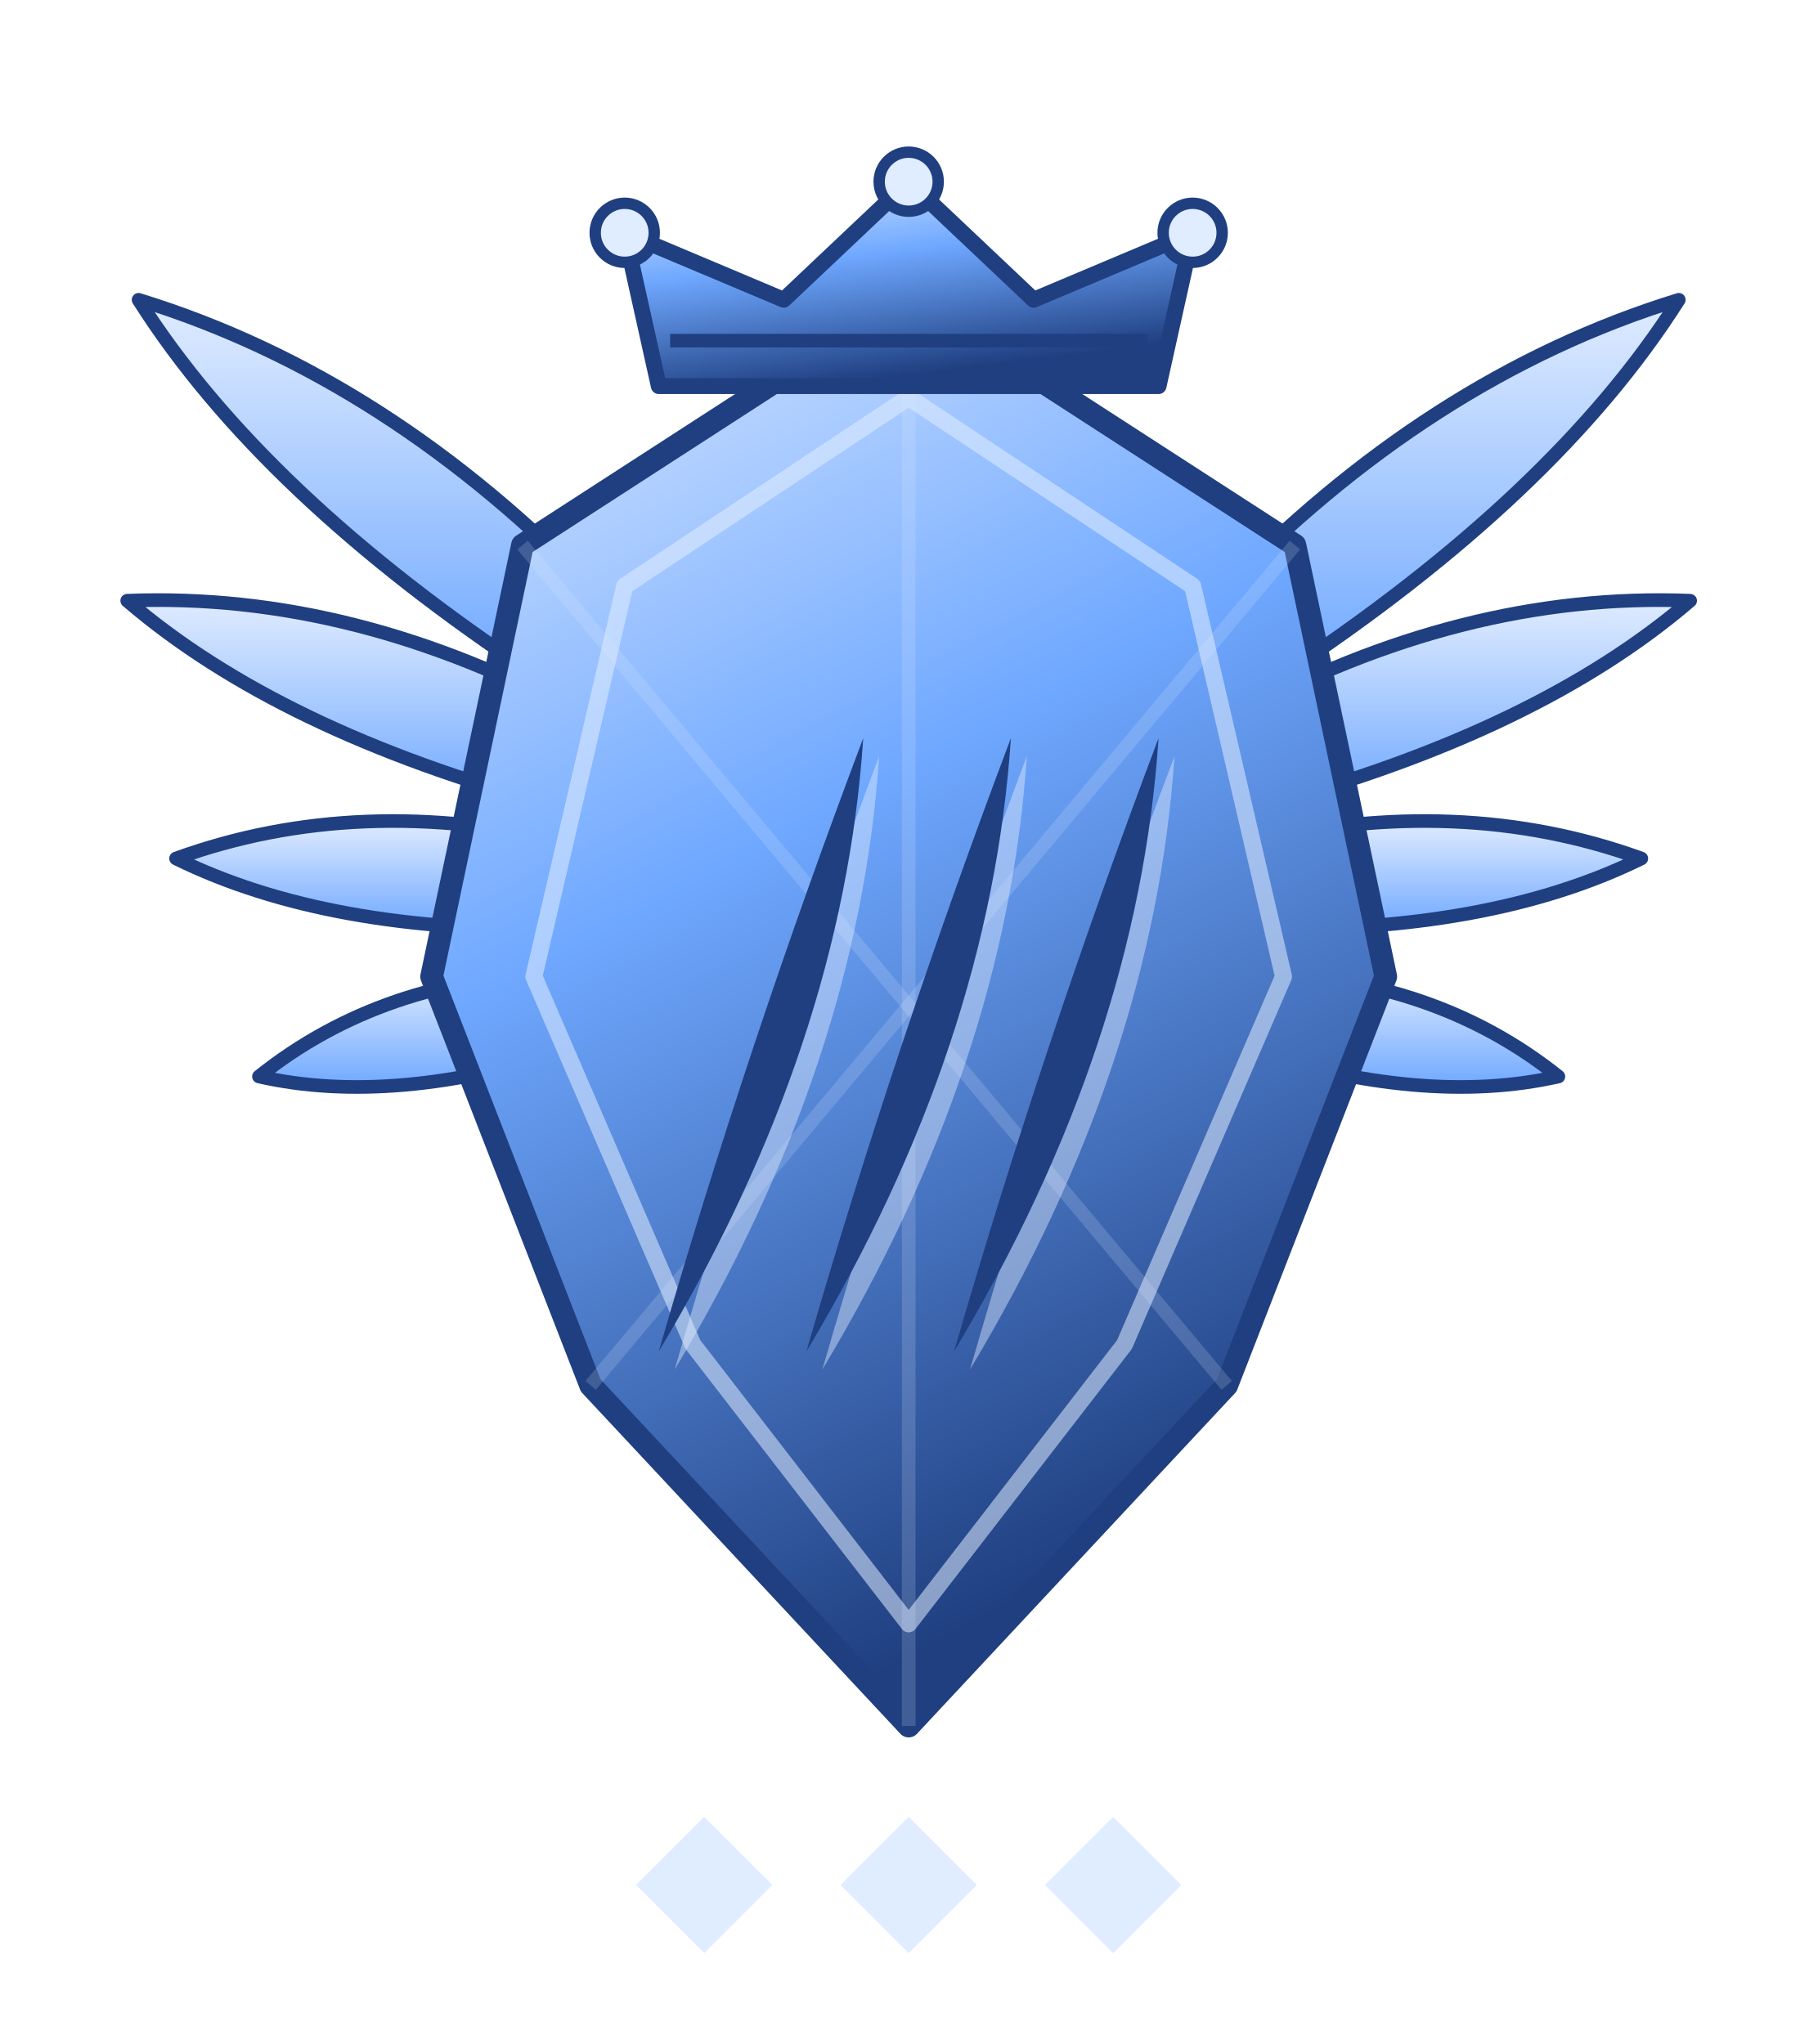
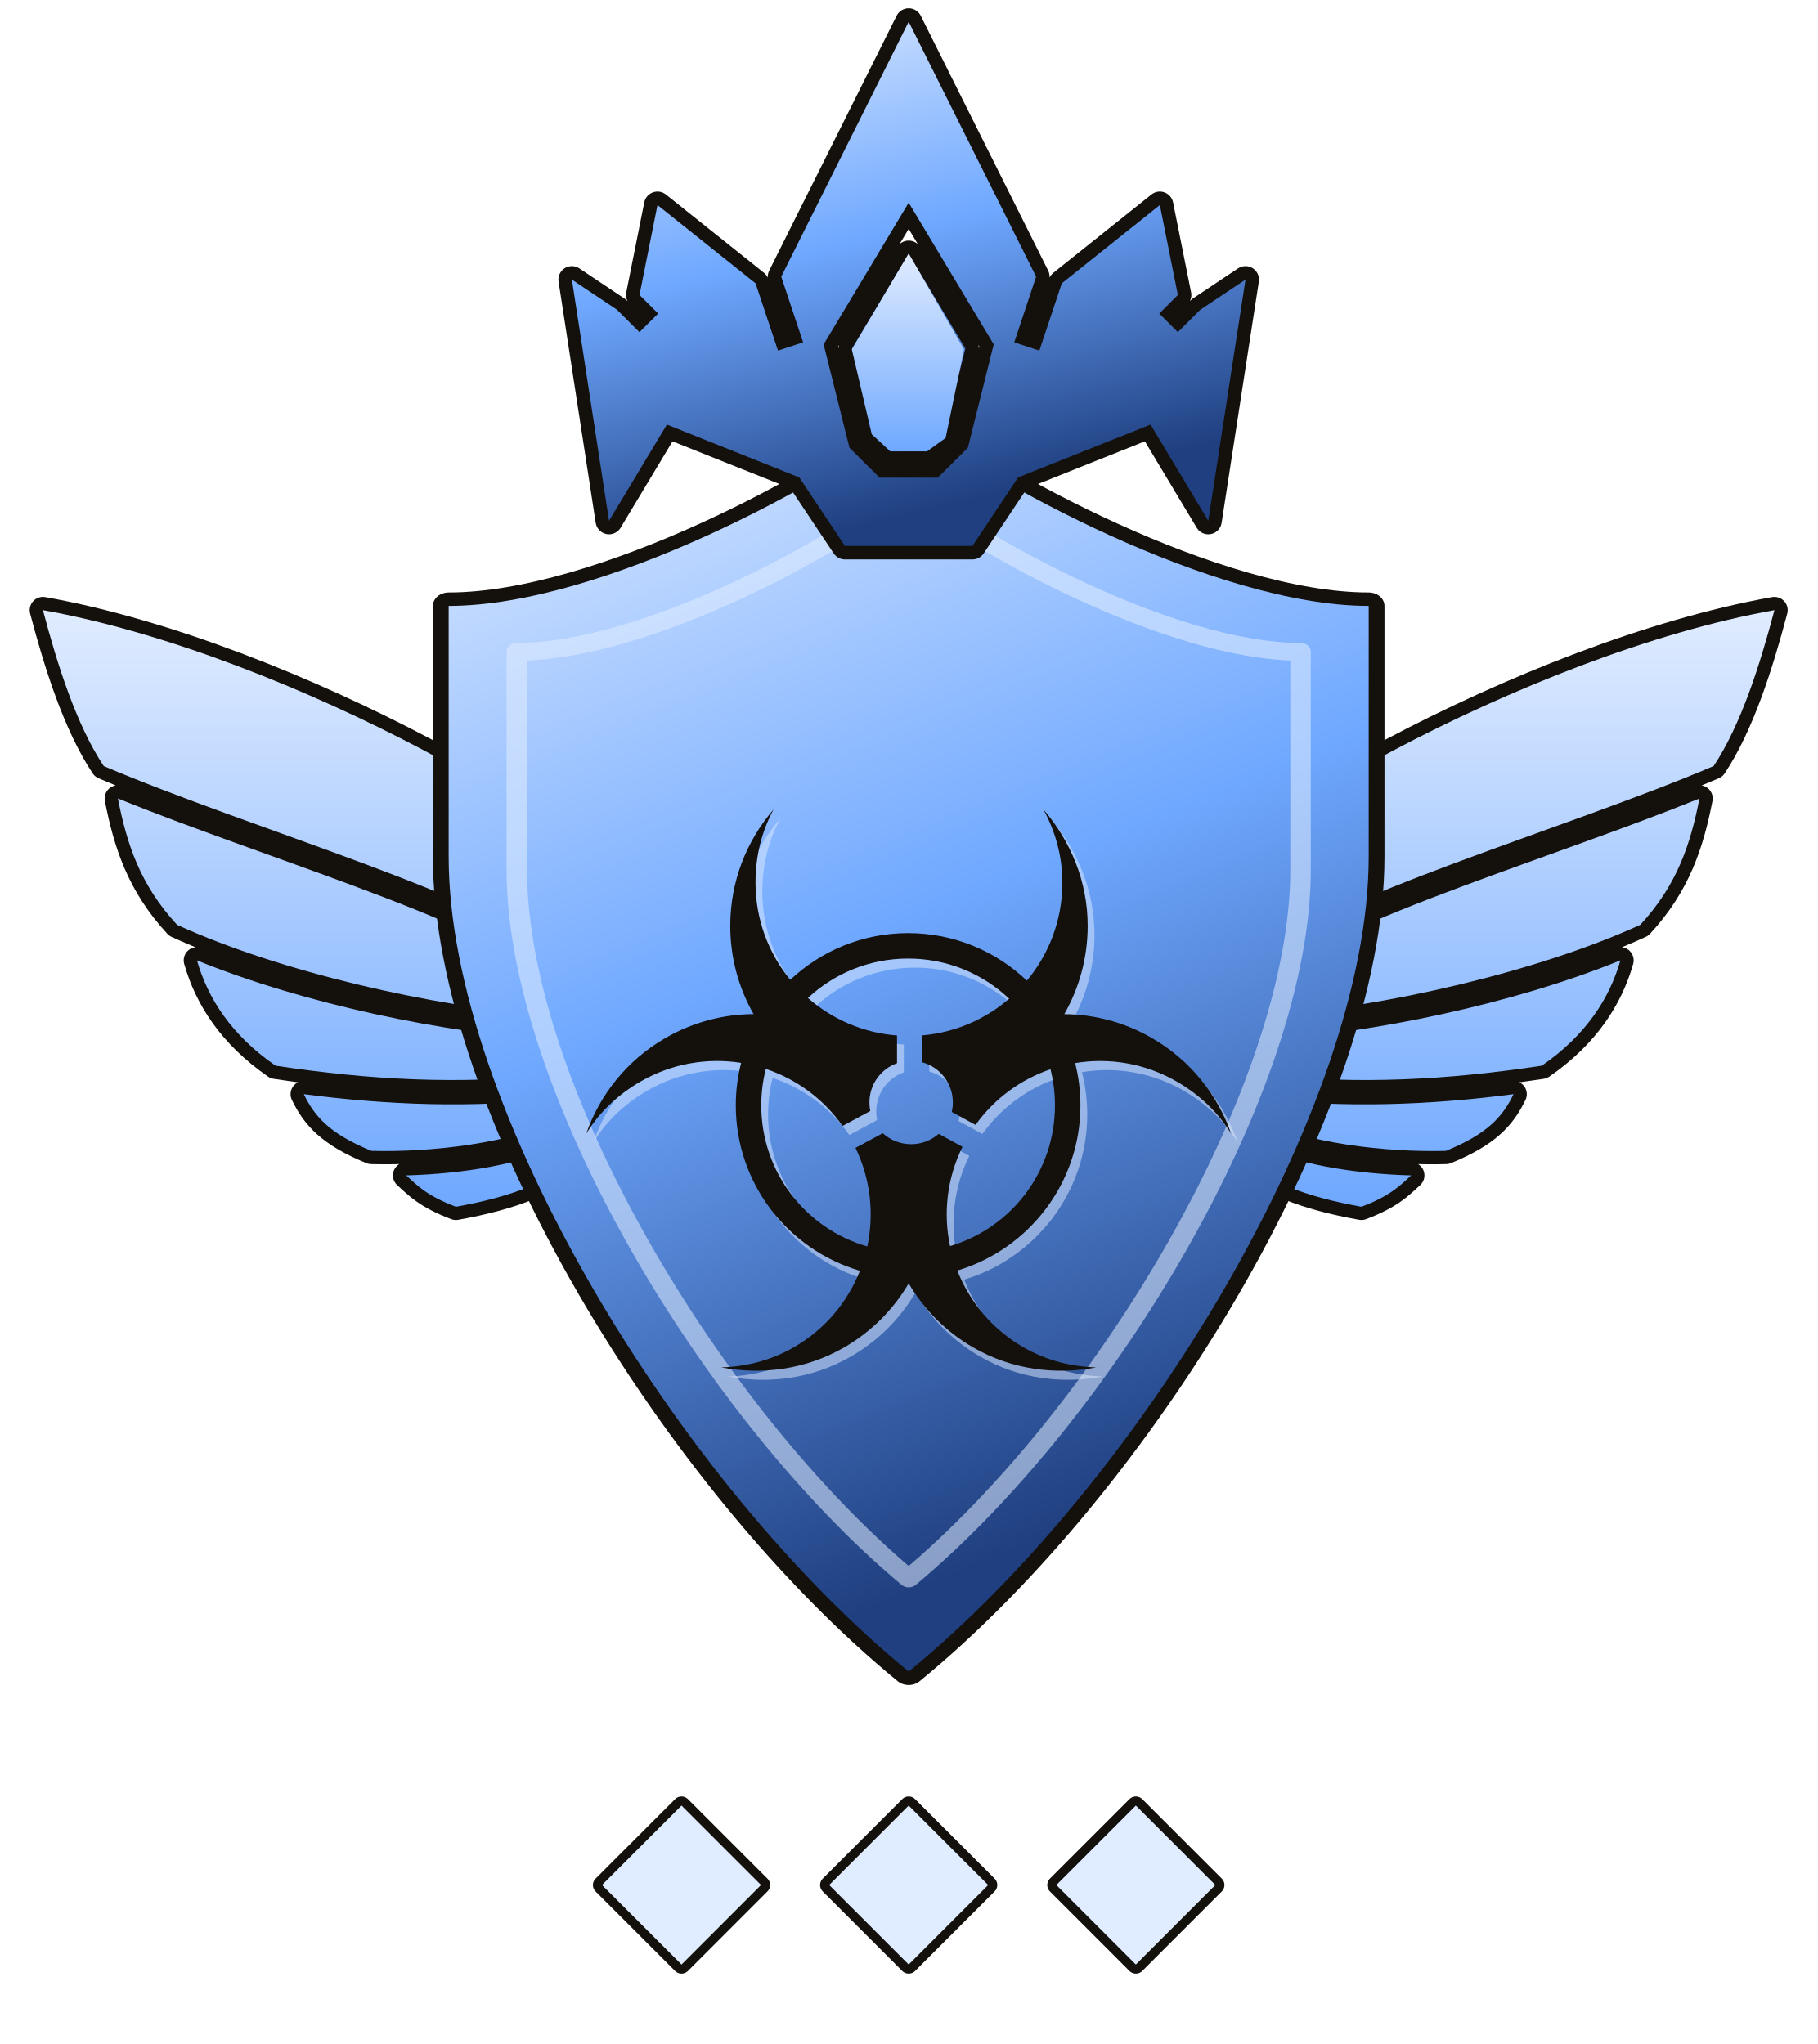
<svg xmlns="http://www.w3.org/2000/svg" viewBox="0 0 160 180" width="160" height="180" role="img" aria-label="Diamond I">
  <defs>
-     <linearGradient id="mdiamond2" x1="0" y1="0" x2="0.35" y2="1">
+     <linearGradient id="mdiamond2" x1="0" y1="0" x2="0.3" y2="1">
      <stop offset="0" stop-color="#e0ecff" />
-       <stop offset="0.45" stop-color="#6fa8ff" />
+       <stop offset="0.5" stop-color="#6fa8ff" />
      <stop offset="1" stop-color="#1f3f80" />
    </linearGradient>
    <linearGradient id="wdiamond2" x1="0" y1="0" x2="0" y2="1">
      <stop offset="0" stop-color="#e0ecff" />
      <stop offset="1" stop-color="#6fa8ff" />
    </linearGradient>
-     <radialGradient id="hdiamond2" cx="0.5" cy="0.48" r="0.5">
-       <stop offset="0.55" stop-color="#6fa8ff" stop-opacity="0.55" />
+     <radialGradient id="rdiamond2" cx="0.5" cy="0.5" r="0.5">
+       <stop offset="0.35" stop-color="#e0ecff" />
+       <stop offset="1" stop-color="#6fa8ff" />
+     </radialGradient>
+     <radialGradient id="hdiamond2" cx="0.5" cy="0.5" r="0.5">
+       <stop offset="0.2" stop-color="#6fa8ff" stop-opacity="0.6" />
      <stop offset="1" stop-color="#6fa8ff" stop-opacity="0" />
    </radialGradient>
  </defs>
-   <path d="M49.3 85.7 Q33.7 86.1 22.8 94.8 Q34.7 97.5 50.7 92.3 Z" fill="url(#wdiamond2)" stroke="#1f3f80" stroke-width="1.2" stroke-linejoin="round" />
-   <path d="M50.3 74.2 Q31.5 69.8 15.5 75.6 Q28.9 82.2 49.7 81.8 Z" fill="url(#wdiamond2)" stroke="#1f3f80" stroke-width="1.2" stroke-linejoin="round" />
-   <path d="M51.4 63.1 Q31.3 52.1 11.2 52.9 Q24.6 64.4 48.6 70.9 Z" fill="url(#wdiamond2)" stroke="#1f3f80" stroke-width="1.2" stroke-linejoin="round" />
-   <path d="M52.8 52.5 Q34.3 33.2 12.2 26.4 Q23.1 43.6 47.2 59.5 Z" fill="url(#wdiamond2)" stroke="#1f3f80" stroke-width="1.2" stroke-linejoin="round" />
-   <path d="M110.7 85.7 Q126.3 86.1 137.2 94.8 Q125.3 97.5 109.3 92.3 Z" fill="url(#wdiamond2)" stroke="#1f3f80" stroke-width="1.2" stroke-linejoin="round" />
-   <path d="M109.7 74.2 Q128.5 69.8 144.5 75.6 Q131.1 82.2 110.3 81.8 Z" fill="url(#wdiamond2)" stroke="#1f3f80" stroke-width="1.2" stroke-linejoin="round" />
-   <path d="M108.6 63.1 Q128.7 52.1 148.8 52.9 Q135.4 64.4 111.4 70.9 Z" fill="url(#wdiamond2)" stroke="#1f3f80" stroke-width="1.2" stroke-linejoin="round" />
-   <path d="M107.2 52.5 Q125.7 33.2 147.8 26.4 Q136.9 43.6 112.8 59.5 Z" fill="url(#wdiamond2)" stroke="#1f3f80" stroke-width="1.2" stroke-linejoin="round" />
-   <polygon points="80,26 114,48 122,86 108,122 80,152 52,122 38,86 46,48" fill="url(#mdiamond2)" stroke="#1f3f80" stroke-width="2" stroke-linejoin="round" />
-   <polygon points="80,35 105,51.6 113,86 99,118.4 80,143 61,118.4 47,86 55,51.6" fill="none" stroke="#e0ecff" stroke-opacity="0.55" stroke-width="1.5" stroke-linejoin="round" />
-   <line x1="80" y1="26" x2="80" y2="152" stroke="#e0ecff" stroke-opacity="0.18" stroke-width="1.2" />
-   <line x1="46" y1="48" x2="108" y2="122" stroke="#e0ecff" stroke-opacity="0.18" stroke-width="1.2" />
-   <line x1="114" y1="48" x2="52" y2="122" stroke="#e0ecff" stroke-opacity="0.18" stroke-width="1.2" />
-   <polygon points="58,34 55,20.5 69,26.4 80,16 91,26.4 105,20.5 102,34" fill="url(#mdiamond2)" stroke="#1f3f80" stroke-width="1.4" stroke-linejoin="round" />
-   <line x1="59" y1="30" x2="101" y2="30" stroke="#1f3f80" stroke-width="1.2" />
-   <circle cx="55" cy="20.5" r="2.6" fill="#e0ecff" stroke="#1f3f80" stroke-width="1" />
-   <circle cx="80" cy="16" r="2.6" fill="#e0ecff" stroke="#1f3f80" stroke-width="1" />
-   <circle cx="105" cy="20.5" r="2.6" fill="#e0ecff" stroke="#1f3f80" stroke-width="1" />
-   <path d="M76 65 Q74.2 92 58 119 Q65.8 92 76 65 Z" fill="#e0ecff" fill-opacity="0.45" transform="translate(1.4 1.6)" />
-   <path d="M76 65 Q74.2 92 58 119 Q65.8 92 76 65 Z" fill="#1f3f80" />
-   <path d="M89 65 Q87.2 92 71 119 Q78.8 92 89 65 Z" fill="#e0ecff" fill-opacity="0.45" transform="translate(1.4 1.6)" />
-   <path d="M89 65 Q87.2 92 71 119 Q78.8 92 89 65 Z" fill="#1f3f80" />
-   <path d="M102 65 Q100.2 92 84 119 Q91.8 92 102 65 Z" fill="#e0ecff" fill-opacity="0.45" transform="translate(1.4 1.6)" />
-   <path d="M102 65 Q100.2 92 84 119 Q91.8 92 102 65 Z" fill="#1f3f80" />
-   <polygon points="62,160 68,166 62,172 56,166" fill="#e0ecff" />
-   <polygon points="80,160 86,166 80,172 74,166" fill="#e0ecff" />
-   <polygon points="98,160 104,166 98,172 92,166" fill="#e0ecff" />
+   <path transform="translate(31.5 80) scale(-0.12 0.12) translate(-256 -256)" d="M487 37.1C396.4 53.23 292 95.28 207.5 140 163 163.6 124 187.8 95.39 209.2 81.08 220 69.36 230 60.93 238.6c-8.43 8.7-13.38 16.3-14.65 20.3-9.04 28.7-3.42 57.7 1.73 84.7 9.55 50.4-3.23 88.9-22.98 126.3 25.24-5.7 45.36-19.8 57-47 8.47-19.8 9.13-37 11.43-57.6 2.3-20.6 6.45-44.2 22.44-73.2l.2-.4.2-.4c8.8-12.6 26.2-22.2 50-33.4 23.7-11.2 53.6-23 86-35.1 63.8-23.8 137.2-48.7 190.1-71.3 20-30.1 34-74.24 44.6-114.4zm-55 138.2c-51.7 21-116.6 43.1-173.5 64.3-32.2 12-61.8 23.7-84.6 34.5-22.6 10.7-38.5 21.6-42.6 27.2-6.8 12.3-11.1 23.2-14 33.3 83.4-6.5 195.3-31.8 271.3-66.6 27.4-29.7 36.9-59.7 43.4-92.7zm-58 118.8c-79 32.2-182 53.3-260.8 58.6-.9 5-1.5 9.8-2 14.6-.4 3.5-.7 7.1-1.1 10.6 72.4 7.5 136.3 4 206.2-6.5 32.6-22.5 49.8-49.6 57.7-77.3zm-78.4 98.2c-62.3 8.1-121.6 10.2-187.6 3.4-.7 4.5-1.6 9-2.7 13.6 35.9 19.2 98.1 25.8 140.7 24.6 30.2-12.4 41.5-24.8 49.6-41.6zM99.78 426.7c-1.15 2.1-3.14 6.7-4.21 8.9 14.03 20.2 48.73 32.2 88.43 39.3 21.2-8 28.3-15.5 36.5-23-39.7-1.1-86.7-7.7-120.7-25.2z" fill="url(#wdiamond2)" stroke="#14100c" stroke-width="19.45" stroke-linejoin="round" paint-order="stroke" />
+   <path transform="translate(128.5 80) scale(0.12 0.12) translate(-256 -256)" d="M487 37.1C396.4 53.23 292 95.28 207.5 140 163 163.6 124 187.8 95.39 209.2 81.08 220 69.36 230 60.93 238.6c-8.43 8.7-13.38 16.3-14.65 20.3-9.04 28.7-3.42 57.7 1.73 84.7 9.55 50.4-3.23 88.9-22.98 126.3 25.24-5.7 45.36-19.8 57-47 8.47-19.8 9.13-37 11.43-57.6 2.3-20.6 6.45-44.2 22.44-73.2l.2-.4.2-.4c8.8-12.6 26.2-22.2 50-33.4 23.7-11.2 53.6-23 86-35.1 63.8-23.8 137.2-48.7 190.1-71.3 20-30.1 34-74.24 44.6-114.4zm-55 138.2c-51.7 21-116.6 43.1-173.5 64.3-32.2 12-61.8 23.7-84.6 34.5-22.6 10.7-38.5 21.6-42.6 27.2-6.8 12.3-11.1 23.2-14 33.3 83.4-6.5 195.3-31.8 271.3-66.6 27.4-29.7 36.9-59.7 43.4-92.7zm-58 118.8c-79 32.2-182 53.3-260.8 58.6-.9 5-1.5 9.8-2 14.6-.4 3.5-.7 7.1-1.1 10.6 72.4 7.5 136.3 4 206.2-6.5 32.6-22.5 49.8-49.6 57.7-77.3zm-78.4 98.2c-62.3 8.1-121.6 10.2-187.6 3.4-.7 4.5-1.6 9-2.7 13.6 35.9 19.2 98.1 25.8 140.7 24.6 30.2-12.4 41.5-24.8 49.6-41.6zM99.78 426.7c-1.15 2.1-3.14 6.7-4.21 8.9 14.03 20.2 48.73 32.2 88.43 39.3 21.2-8 28.3-15.5 36.5-23-39.7-1.1-86.7-7.7-120.7-25.2z" fill="url(#wdiamond2)" stroke="#14100c" stroke-width="19.45" stroke-linejoin="round" paint-order="stroke" />
+   <path transform="translate(80 92) scale(0.27 0.23) translate(-256 -256)" d="M256 16c25 24 100 72 150 72v96c0 96-75 240-150 312-75-72-150-216-150-312V88c50 0 125-48 150-72z" fill="url(#mdiamond2)" stroke="#14100c" stroke-width="10.29" stroke-linejoin="round" paint-order="stroke" />
+   <path transform="translate(80 91) scale(0.23 0.2) translate(-256 -256)" d="M256 16c25 24 100 72 150 72v96c0 96-75 240-150 312-75-72-150-216-150-312V88c50 0 125-48 150-72z" fill="none" stroke="#e0ecff" stroke-opacity="0.55" stroke-width="7.84" stroke-linejoin="round" paint-order="stroke" />
+   <path transform="translate(80.6 96.8) scale(0.12 0.12) translate(-257.15 -247.65)" d="M158.03 41.656c-19.755 22.934-31.78 52.76-31.78 85.406 0 23.544 6.228 45.667 17.125 64.782-22.02.108-44.312 5.78-64.72 17.562-28.266 16.32-48.113 41.64-58.093 70.22 9.484-15.492 23.012-28.562 39.844-38.282 23.238-13.417 49.246-17.604 73.813-13.72-2.547 9.988-3.907 20.45-3.907 31.22 0 57.436 38.516 106.03 91.062 121.375-9.005 22.822-25.49 42.892-48.406 56.124-16.838 9.722-35.253 14.313-53.407 14.78 29.763 5.674 61.89 1.723 90.187-14.624 20.317-11.732 36.307-28.117 47.406-47.03 11.1 18.922 27.08 35.325 47.406 47.06 28.296 16.35 60.422 20.268 90.188 14.595-18.163-.466-36.574-5.03-53.406-14.75-22.99-13.275-39.514-33.43-48.5-56.344 52.175-15.572 90.312-64.01 90.312-121.186 0-10.714-1.356-21.122-3.875-31.063 24.812-4.113 51.127.025 74.626 13.595 16.832 9.725 30.362 22.788 39.844 38.28-9.978-28.58-29.826-53.896-58.094-70.217-20.29-11.718-42.444-17.393-64.344-17.563 10.906-19.12 17.157-41.258 17.157-64.813 0-32.68-12.678-62.462-32.47-85.406 8.668 15.962 13.906 34.184 13.906 53.625 0 27.412-9.775 52.516-26.03 72.032-22.69-21.61-53.39-34.906-87.126-34.906-33.412 0-63.84 13.036-86.47 34.28-15.94-19.424-25.5-44.29-25.5-71.405 0-19.44 4.58-37.662 13.25-53.624zm98.72 109.438c28.748 0 54.833 11.19 74.125 29.47-17.373 14.994-39.375 24.76-63.594 26.874v19.812c12.912 3.6 22.283 15.35 22.283 29.47 0 2.39-.272 4.708-.782 6.936l17.44 9.5c14.018-19.577 33.415-33.477 54.967-40.844 2.14 8.485 3.282 17.372 3.282 26.532 0 48.918-32.41 90.075-76.97 103.28-5.058-23.923-2.37-49.563 9.125-72.905l-17.438-9.5c-5.385 4.726-12.45 7.592-20.25 7.592-8.056 0-15.342-3.05-20.78-8.062l-20.032 10.78c11.2 23.207 13.728 48.628 8.656 72.345-44.973-12.95-77.78-54.324-77.78-103.53 0-9.25 1.163-18.223 3.344-26.783 22.14 7.39 42.055 21.663 56.28 41.875l20.345-10.968c-.414-2.02-.626-4.103-.626-6.25 0-13.38 8.396-24.635 20.25-28.845V207.53c-24.962-1.917-47.63-11.958-65.375-27.5 19.238-17.95 45.074-28.936 73.53-28.936z" fill="#e0ecff" fill-opacity="0.5" />
+   <path transform="translate(80 96) scale(0.12 0.12) translate(-257.15 -247.65)" d="M158.03 41.656c-19.755 22.934-31.78 52.76-31.78 85.406 0 23.544 6.228 45.667 17.125 64.782-22.02.108-44.312 5.78-64.72 17.562-28.266 16.32-48.113 41.64-58.093 70.22 9.484-15.492 23.012-28.562 39.844-38.282 23.238-13.417 49.246-17.604 73.813-13.72-2.547 9.988-3.907 20.45-3.907 31.22 0 57.436 38.516 106.03 91.062 121.375-9.005 22.822-25.49 42.892-48.406 56.124-16.838 9.722-35.253 14.313-53.407 14.78 29.763 5.674 61.89 1.723 90.187-14.624 20.317-11.732 36.307-28.117 47.406-47.03 11.1 18.922 27.08 35.325 47.406 47.06 28.296 16.35 60.422 20.268 90.188 14.595-18.163-.466-36.574-5.03-53.406-14.75-22.99-13.275-39.514-33.43-48.5-56.344 52.175-15.572 90.312-64.01 90.312-121.186 0-10.714-1.356-21.122-3.875-31.063 24.812-4.113 51.127.025 74.626 13.595 16.832 9.725 30.362 22.788 39.844 38.28-9.978-28.58-29.826-53.896-58.094-70.217-20.29-11.718-42.444-17.393-64.344-17.563 10.906-19.12 17.157-41.258 17.157-64.813 0-32.68-12.678-62.462-32.47-85.406 8.668 15.962 13.906 34.184 13.906 53.625 0 27.412-9.775 52.516-26.03 72.032-22.69-21.61-53.39-34.906-87.126-34.906-33.412 0-63.84 13.036-86.47 34.28-15.94-19.424-25.5-44.29-25.5-71.405 0-19.44 4.58-37.662 13.25-53.624zm98.72 109.438c28.748 0 54.833 11.19 74.125 29.47-17.373 14.994-39.375 24.76-63.594 26.874v19.812c12.912 3.6 22.283 15.35 22.283 29.47 0 2.39-.272 4.708-.782 6.936l17.44 9.5c14.018-19.577 33.415-33.477 54.967-40.844 2.14 8.485 3.282 17.372 3.282 26.532 0 48.918-32.41 90.075-76.97 103.28-5.058-23.923-2.37-49.563 9.125-72.905l-17.438-9.5c-5.385 4.726-12.45 7.592-20.25 7.592-8.056 0-15.342-3.05-20.78-8.062l-20.032 10.78c11.2 23.207 13.728 48.628 8.656 72.345-44.973-12.95-77.78-54.324-77.78-103.53 0-9.25 1.163-18.223 3.344-26.783 22.14 7.39 42.055 21.663 56.28 41.875l20.345-10.968c-.414-2.02-.626-4.103-.626-6.25 0-13.38 8.396-24.635 20.25-28.845V207.53c-24.962-1.917-47.63-11.958-65.375-27.5 19.238-17.95 45.074-28.936 73.53-28.936z" fill="#14100c" />
+   <path transform="translate(80 25) scale(0.13 0.13) translate(-256 -245.6)" d="M256 68.02L169.7 240.7l14.8 44.5-17 5.6-15.2-45.6-66.42-53-12.18 60.9 12.62 12.6-12.66 12.6-15.21-15.2-30.53-20.4 25.15 163.4 39.17-65.2 89.66 35.8 30.9 46.4h86.4l30.9-46.4 89.7-35.8 39.1 65.2 25.2-163.4-30.6 20.4-15.2 15.2-12.6-12.6 12.6-12.6-12.2-60.9-66.4 53-15.2 45.6-17-5.6 14.8-44.5zm0 122.58l55.7 92.8 1.9 3.2-17.5 70-20.4 20.3h-39.4l-20.4-20.3-17.5-70zm0 34.8l-38.4 64 14.5 58 11.6 11.7h24.6l11.6-11.7 14.5-58z" fill="url(#mdiamond2)" stroke="#14100c" stroke-width="18.26" stroke-linejoin="round" paint-order="stroke" />
+   <path transform="translate(80 25) scale(0.13 0.13) translate(-256 -245.6)" d="M256 225 L293.5 290 L281 350 L268.5 359 L243.5 359 L231 347.5 L217.5 290 Z" fill="url(#wdiamond2)" />
+   <path d="M60 159 L67 166 L60 173 L53 166 Z" fill="#e0ecff" stroke="#14100c" stroke-width="1.6" stroke-linejoin="round" paint-order="stroke" />
+   <path d="M80 159 L87 166 L80 173 L73 166 Z" fill="#e0ecff" stroke="#14100c" stroke-width="1.6" stroke-linejoin="round" paint-order="stroke" />
+   <path d="M100 159 L107 166 L100 173 L93 166 Z" fill="#e0ecff" stroke="#14100c" stroke-width="1.6" stroke-linejoin="round" paint-order="stroke" />
</svg>
